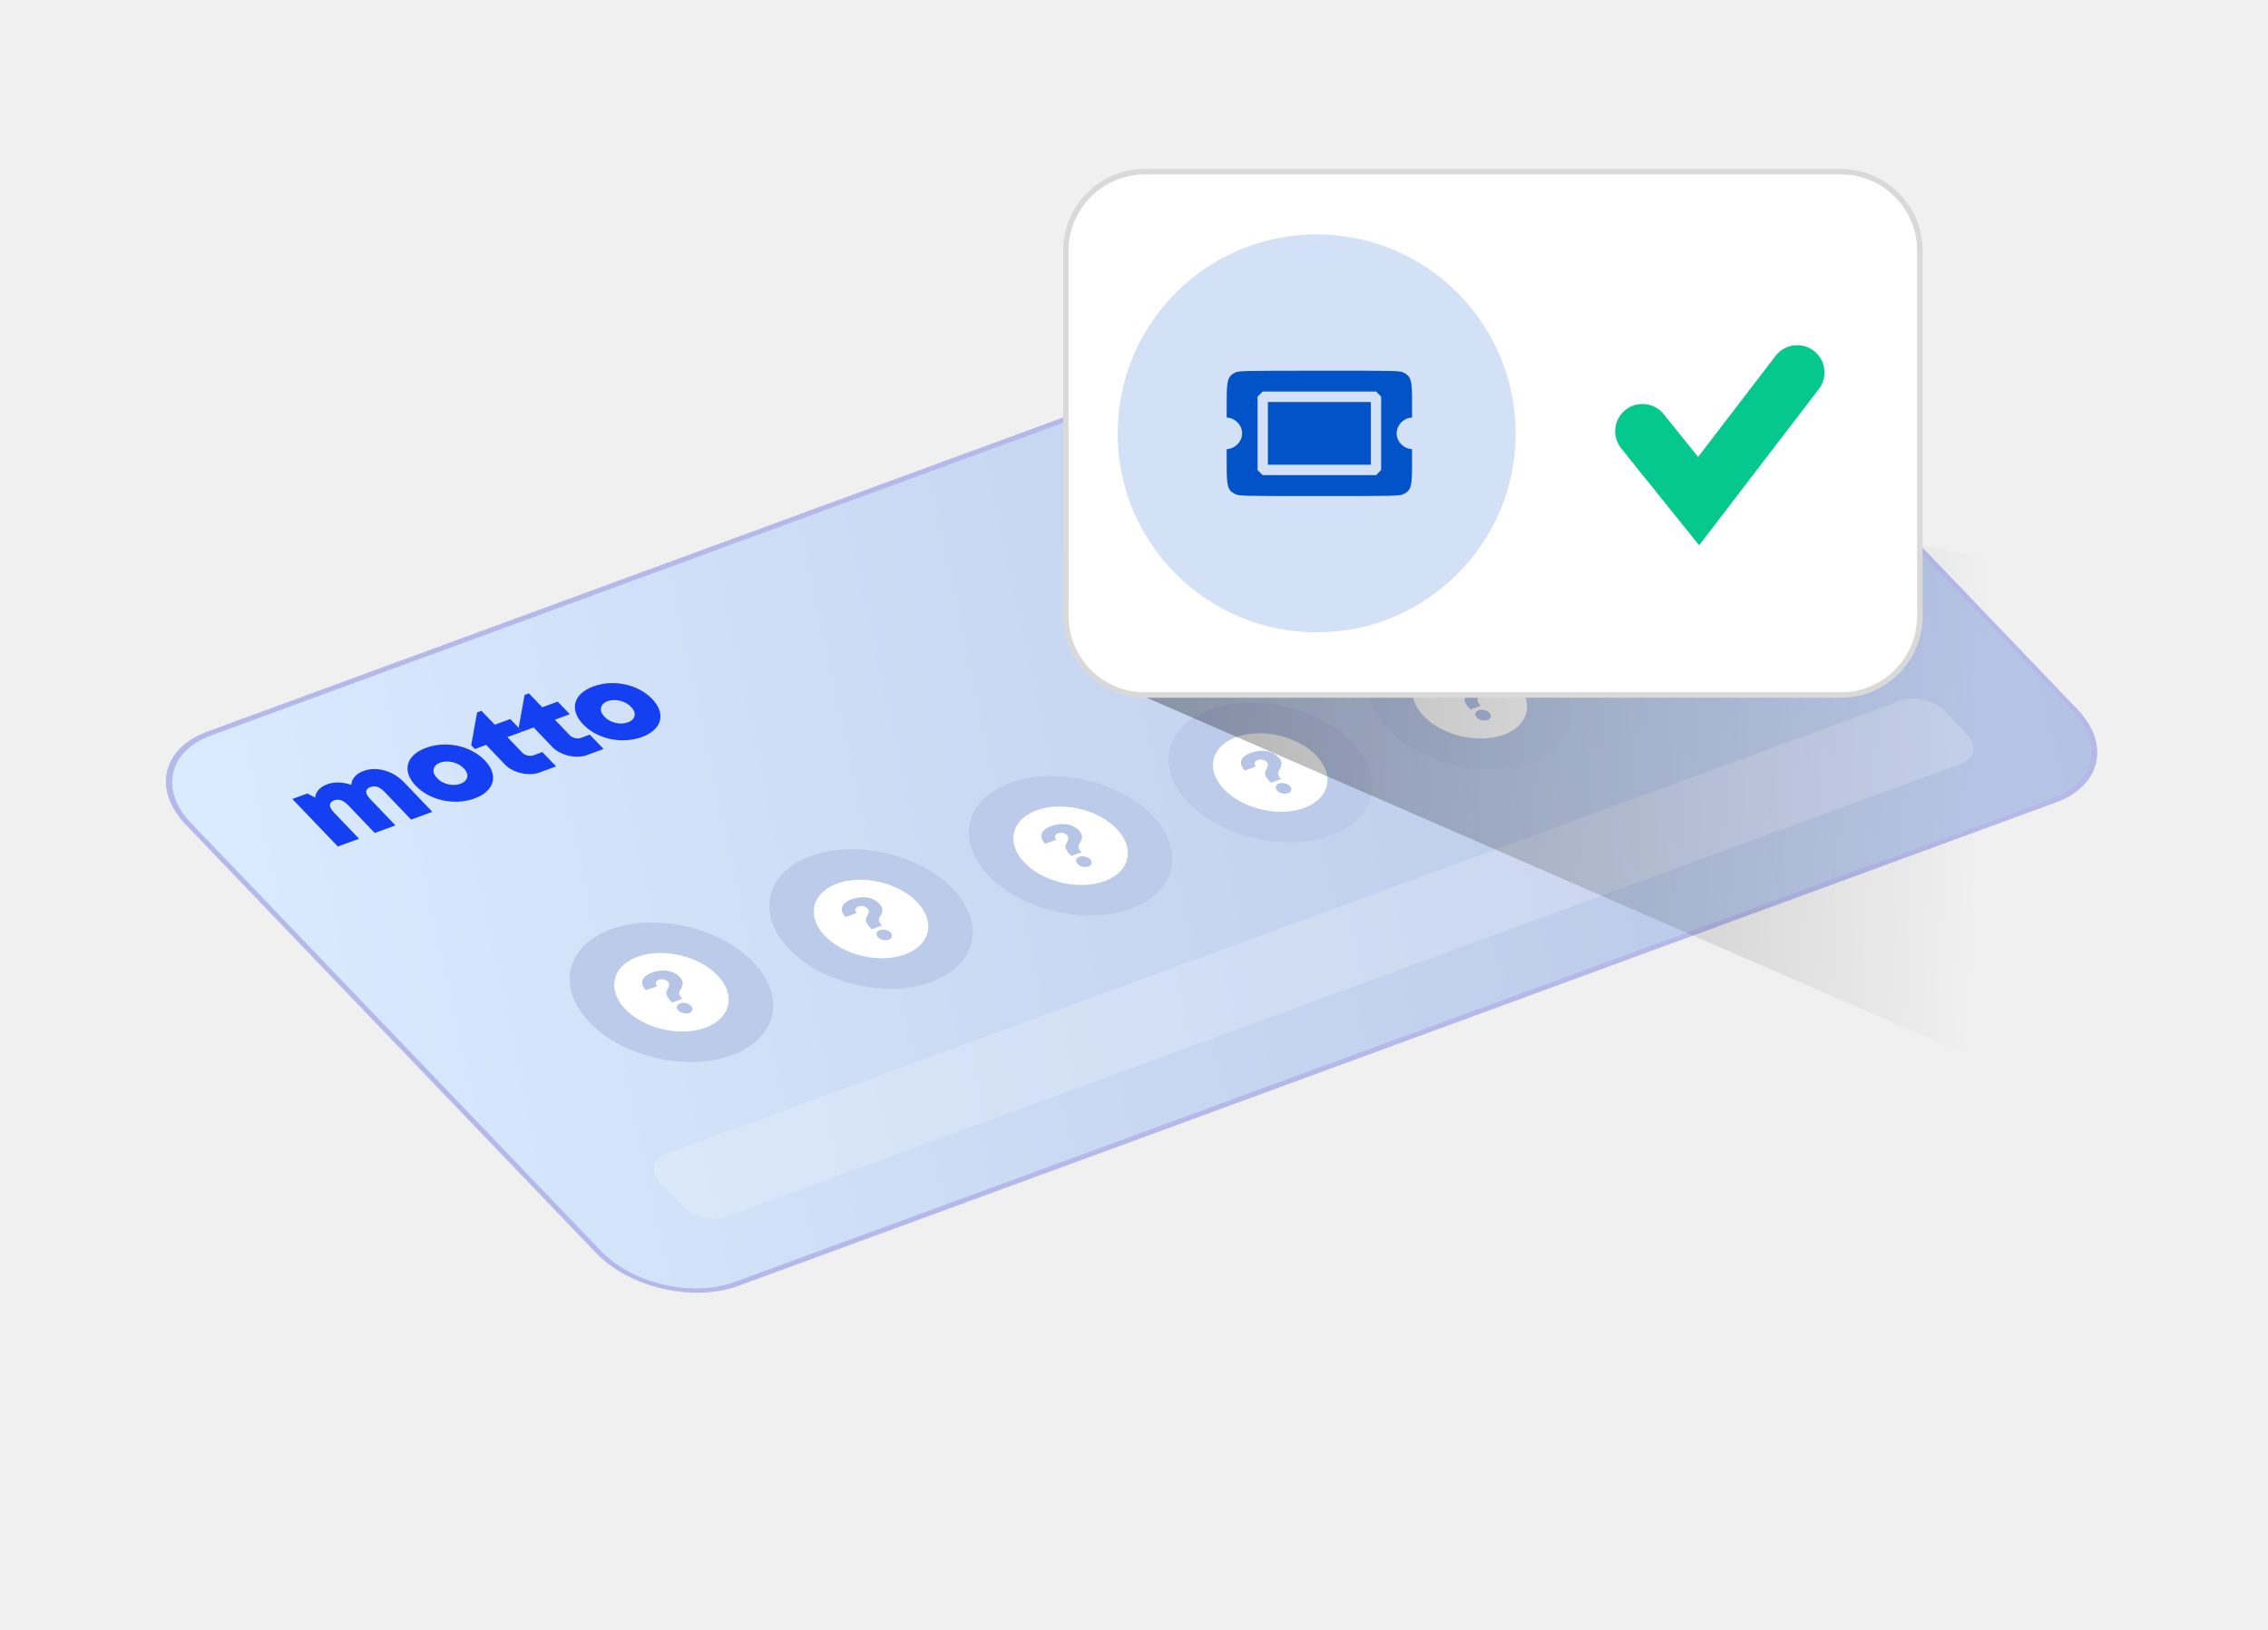
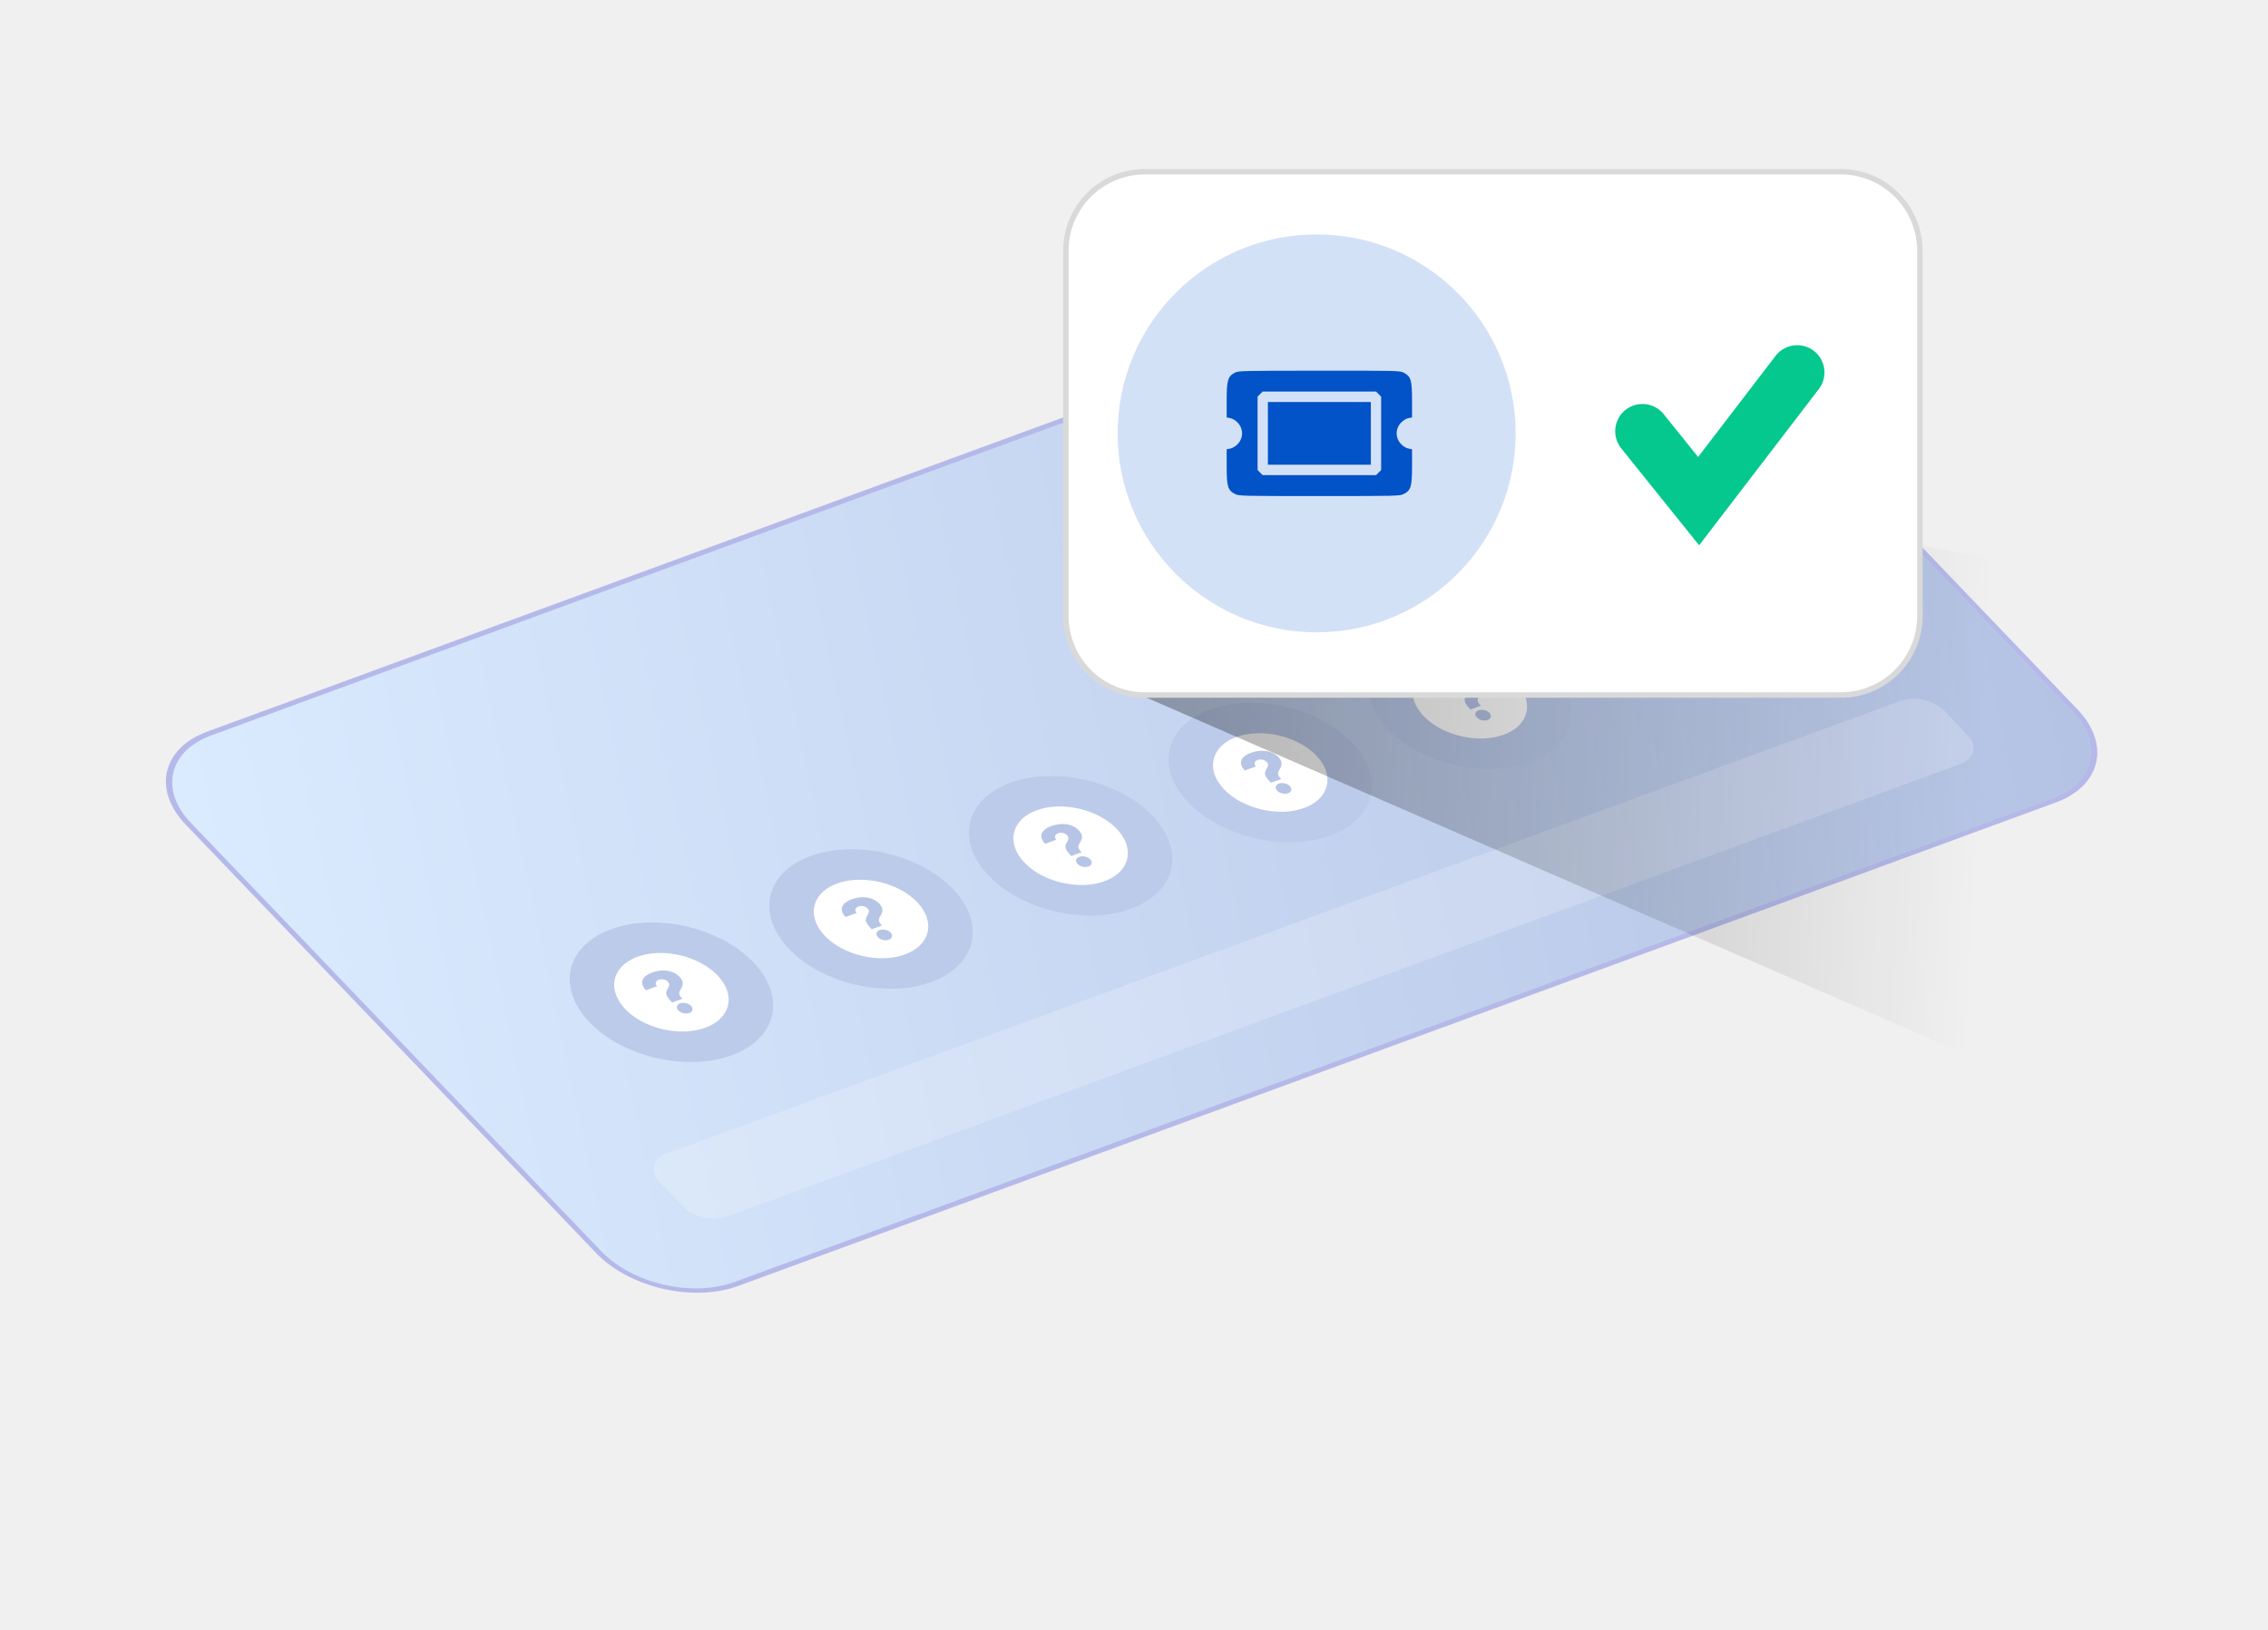
<svg xmlns="http://www.w3.org/2000/svg" width="416" height="299" viewBox="0 0 416 299" fill="none">
  <g clip-path="url(#clip0_28_1104)">
    <g clip-path="url(#clip1_28_1104)">
      <rect width="289.423" height="140.803" rx="16" transform="matrix(0.938764 -0.344561 0.691712 0.722173 23 139.724)" fill="url(#paint0_linear_28_1104)" />
      <rect x="5.707" y="1.322" width="25" height="25" rx="12.5" transform="matrix(0.938764 -0.344561 0.691712 0.722173 96.4982 178.317)" fill="white" stroke="#BCCBEA" stroke-width="7" />
      <path d="M123.148 183.771C122.779 183.386 122.522 183.06 122.376 182.793C122.232 182.521 122.171 182.286 122.194 182.086C122.216 181.886 122.3 181.671 122.443 181.441C122.618 181.158 122.718 180.913 122.743 180.703C122.772 180.492 122.691 180.287 122.498 180.086C122.294 179.872 122.033 179.736 121.718 179.678C121.399 179.617 121.099 179.639 120.816 179.742C120.632 179.81 120.493 179.906 120.398 180.03C120.299 180.15 120.259 180.289 120.277 180.447C120.292 180.602 120.373 180.759 120.521 180.919L118.48 181.668C118.041 181.197 117.808 180.755 117.783 180.342C117.758 179.924 117.907 179.554 118.228 179.231C118.546 178.905 118.994 178.637 119.571 178.425C120.196 178.195 120.823 178.068 121.451 178.042C122.084 178.014 122.675 178.097 123.225 178.291C123.78 178.484 124.252 178.784 124.643 179.192C125.018 179.584 125.214 179.963 125.231 180.331C125.248 180.698 125.127 181.074 124.87 181.457C124.733 181.659 124.644 181.843 124.601 182.01C124.56 182.172 124.572 182.338 124.638 182.51C124.704 182.681 124.836 182.871 125.035 183.078L125.167 183.216L123.281 183.909L123.148 183.771ZM126.441 185.832C126.231 185.909 125.999 185.941 125.743 185.927C125.488 185.914 125.243 185.858 125.008 185.757C124.772 185.657 124.578 185.523 124.425 185.357C124.269 185.201 124.178 185.036 124.152 184.864C124.125 184.691 124.164 184.532 124.268 184.387C124.372 184.242 124.529 184.131 124.738 184.054C124.939 183.981 125.166 183.951 125.417 183.966C125.672 183.979 125.918 184.033 126.154 184.129C126.394 184.223 126.592 184.348 126.748 184.504C126.901 184.671 126.991 184.842 127.016 185.02C127.038 185.194 126.999 185.355 126.898 185.504C126.794 185.648 126.642 185.758 126.441 185.832Z" fill="#B6C5E6" />
      <rect x="5.707" y="1.322" width="25" height="25" rx="12.5" transform="matrix(0.938764 -0.344561 0.691712 0.722173 133.11 164.879)" fill="white" stroke="#BCCBEA" stroke-width="7" />
      <path d="M159.76 170.333C159.391 169.948 159.134 169.622 158.988 169.355C158.844 169.083 158.783 168.848 158.806 168.648C158.828 168.448 158.911 168.233 159.055 168.003C159.23 167.72 159.33 167.475 159.355 167.265C159.384 167.054 159.303 166.849 159.11 166.648C158.905 166.434 158.645 166.298 158.33 166.24C158.011 166.179 157.711 166.201 157.428 166.304C157.244 166.372 157.105 166.468 157.009 166.592C156.911 166.712 156.871 166.851 156.889 167.009C156.904 167.164 156.985 167.321 157.132 167.481L155.092 168.23C154.653 167.759 154.42 167.317 154.395 166.904C154.37 166.486 154.518 166.116 154.84 165.793C155.158 165.467 155.606 165.199 156.183 164.987C156.808 164.757 157.434 164.63 158.063 164.604C158.696 164.576 159.287 164.659 159.837 164.853C160.391 165.046 160.864 165.346 161.255 165.754C161.63 166.146 161.826 166.525 161.843 166.893C161.859 167.26 161.739 167.636 161.482 168.019C161.345 168.221 161.256 168.405 161.213 168.572C161.172 168.734 161.184 168.9 161.25 169.072C161.316 169.243 161.448 169.433 161.647 169.64L161.779 169.778L159.892 170.471L159.76 170.333ZM163.052 172.394C162.843 172.471 162.61 172.503 162.355 172.489C162.1 172.476 161.854 172.42 161.619 172.319C161.384 172.219 161.19 172.085 161.037 171.919C160.881 171.763 160.79 171.598 160.763 171.426C160.737 171.253 160.776 171.094 160.88 170.949C160.984 170.804 161.141 170.693 161.35 170.616C161.551 170.543 161.777 170.513 162.028 170.528C162.284 170.541 162.53 170.595 162.766 170.691C163.006 170.785 163.204 170.91 163.36 171.066C163.513 171.233 163.603 171.404 163.628 171.582C163.65 171.756 163.611 171.917 163.51 172.066C163.406 172.21 163.254 172.32 163.052 172.394Z" fill="#B6C5E6" />
      <rect x="5.707" y="1.322" width="25" height="25" rx="12.5" transform="matrix(0.938764 -0.344561 0.691712 0.722173 169.722 151.441)" fill="white" stroke="#BCCBEA" stroke-width="7" />
      <path d="M196.372 156.895C196.003 156.51 195.746 156.184 195.6 155.917C195.456 155.645 195.395 155.41 195.417 155.21C195.44 155.011 195.523 154.795 195.667 154.565C195.842 154.283 195.942 154.037 195.967 153.828C195.996 153.617 195.914 153.411 195.722 153.21C195.517 152.996 195.257 152.86 194.942 152.803C194.623 152.742 194.322 152.763 194.04 152.867C193.856 152.934 193.716 153.03 193.621 153.154C193.523 153.274 193.483 153.414 193.501 153.572C193.516 153.726 193.597 153.883 193.744 154.043L191.703 154.792C191.264 154.321 191.032 153.88 191.006 153.466C190.982 153.048 191.13 152.678 191.452 152.356C191.77 152.03 192.218 151.761 192.795 151.549C193.42 151.32 194.046 151.192 194.675 151.166C195.307 151.138 195.899 151.221 196.449 151.415C197.003 151.608 197.476 151.908 197.867 152.316C198.242 152.708 198.438 153.087 198.454 153.455C198.471 153.822 198.351 154.198 198.094 154.581C197.957 154.783 197.867 154.967 197.825 155.134C197.783 155.296 197.796 155.463 197.862 155.634C197.928 155.806 198.06 155.995 198.259 156.202L198.391 156.341L196.504 157.033L196.372 156.895ZM199.664 158.956C199.455 159.033 199.222 159.065 198.967 159.052C198.711 159.039 198.466 158.982 198.231 158.881C197.996 158.781 197.802 158.647 197.649 158.481C197.493 158.325 197.402 158.16 197.375 157.988C197.349 157.815 197.387 157.656 197.492 157.511C197.596 157.367 197.752 157.256 197.962 157.179C198.163 157.105 198.389 157.075 198.64 157.09C198.896 157.103 199.141 157.157 199.378 157.253C199.618 157.347 199.816 157.472 199.972 157.629C200.125 157.795 200.214 157.967 200.24 158.144C200.262 158.318 200.223 158.48 200.122 158.628C200.018 158.773 199.865 158.882 199.664 158.956Z" fill="#B6C5E6" />
      <rect x="5.707" y="1.322" width="25" height="25" rx="12.5" transform="matrix(0.938764 -0.344561 0.691712 0.722173 206.334 138.003)" fill="white" stroke="#BCCBEA" stroke-width="7" />
      <path d="M232.984 143.457C232.615 143.072 232.358 142.746 232.212 142.479C232.067 142.207 232.006 141.972 232.029 141.772C232.052 141.573 232.135 141.357 232.278 141.127C232.453 140.845 232.553 140.599 232.578 140.39C232.608 140.179 232.526 139.973 232.334 139.772C232.129 139.558 231.869 139.422 231.553 139.365C231.235 139.304 230.934 139.325 230.652 139.429C230.468 139.496 230.328 139.592 230.233 139.716C230.135 139.836 230.095 139.976 230.113 140.134C230.128 140.288 230.209 140.445 230.356 140.605L228.315 141.354C227.876 140.883 227.644 140.442 227.618 140.028C227.594 139.61 227.742 139.24 228.063 138.918C228.381 138.592 228.829 138.323 229.407 138.111C230.032 137.882 230.658 137.754 231.287 137.728C231.919 137.7 232.511 137.783 233.061 137.977C233.615 138.17 234.088 138.47 234.479 138.878C234.854 139.27 235.05 139.649 235.066 140.017C235.083 140.384 234.963 140.76 234.706 141.144C234.569 141.345 234.479 141.529 234.437 141.696C234.395 141.858 234.408 142.025 234.474 142.196C234.539 142.368 234.672 142.557 234.87 142.764L235.003 142.903L233.116 143.595L232.984 143.457ZM236.276 145.518C236.066 145.595 235.834 145.627 235.579 145.614C235.323 145.601 235.078 145.544 234.843 145.443C234.608 145.343 234.414 145.21 234.26 145.043C234.105 144.887 234.014 144.722 233.987 144.55C233.961 144.377 233.999 144.218 234.103 144.073C234.207 143.929 234.364 143.818 234.574 143.741C234.775 143.667 235.001 143.637 235.252 143.652C235.507 143.665 235.753 143.719 235.989 143.815C236.23 143.909 236.428 144.034 236.583 144.191C236.737 144.357 236.826 144.529 236.852 144.706C236.874 144.88 236.835 145.042 236.734 145.19C236.63 145.335 236.477 145.444 236.276 145.518Z" fill="#B6C5E6" />
      <rect x="5.707" y="1.322" width="25" height="25" rx="12.5" transform="matrix(0.938764 -0.344561 0.691712 0.722173 242.945 124.566)" fill="white" stroke="#BCCBEA" stroke-width="7" />
      <path d="M269.595 130.019C269.227 129.634 268.969 129.308 268.824 129.041C268.679 128.77 268.618 128.534 268.641 128.334C268.664 128.135 268.747 127.92 268.89 127.689C269.065 127.407 269.165 127.161 269.19 126.952C269.219 126.741 269.138 126.535 268.946 126.334C268.741 126.12 268.48 125.985 268.165 125.927C267.846 125.866 267.546 125.887 267.264 125.991C267.08 126.058 266.94 126.154 266.845 126.278C266.746 126.399 266.706 126.538 266.724 126.696C266.74 126.85 266.821 127.008 266.968 127.167L264.927 127.916C264.488 127.446 264.256 127.004 264.23 126.591C264.205 126.173 264.354 125.802 264.675 125.48C264.993 125.154 265.441 124.885 266.019 124.673C266.643 124.444 267.27 124.316 267.898 124.29C268.531 124.262 269.122 124.346 269.672 124.54C270.227 124.732 270.699 125.032 271.09 125.44C271.465 125.832 271.661 126.212 271.678 126.579C271.695 126.947 271.574 127.322 271.317 127.706C271.181 127.907 271.091 128.091 271.048 128.258C271.007 128.42 271.019 128.587 271.085 128.758C271.151 128.93 271.283 129.119 271.482 129.327L271.614 129.465L269.728 130.157L269.595 130.019ZM272.888 132.08C272.678 132.157 272.446 132.189 272.19 132.176C271.935 132.163 271.69 132.106 271.455 132.006C271.22 131.905 271.025 131.772 270.872 131.606C270.716 131.449 270.625 131.285 270.599 131.112C270.572 130.939 270.611 130.781 270.715 130.636C270.819 130.491 270.976 130.38 271.186 130.303C271.387 130.229 271.613 130.2 271.864 130.214C272.119 130.227 272.365 130.282 272.601 130.377C272.842 130.471 273.04 130.597 273.195 130.753C273.348 130.919 273.438 131.091 273.463 131.268C273.486 131.443 273.446 131.604 273.345 131.752C273.241 131.897 273.089 132.006 272.888 132.08Z" fill="#B6C5E6" />
      <rect x="5.707" y="1.322" width="25" height="25" rx="12.5" transform="matrix(0.938764 -0.344561 0.691712 0.722173 279.557 111.128)" fill="white" stroke="#BCCBEA" stroke-width="7" />
      <path d="M306.207 116.581C305.838 116.196 305.581 115.87 305.435 115.603C305.291 115.332 305.23 115.096 305.253 114.896C305.275 114.697 305.359 114.482 305.502 114.251C305.677 113.969 305.777 113.723 305.802 113.514C305.831 113.303 305.75 113.097 305.557 112.896C305.352 112.682 305.092 112.547 304.777 112.489C304.458 112.428 304.158 112.449 303.875 112.553C303.691 112.62 303.552 112.716 303.457 112.84C303.358 112.961 303.318 113.1 303.336 113.258C303.351 113.412 303.432 113.57 303.579 113.729L301.539 114.478C301.1 114.008 300.867 113.566 300.842 113.153C300.817 112.735 300.966 112.364 301.287 112.042C301.605 111.716 302.053 111.447 302.63 111.235C303.255 111.006 303.882 110.878 304.51 110.852C305.143 110.824 305.734 110.908 306.284 111.102C306.839 111.294 307.311 111.594 307.702 112.002C308.077 112.394 308.273 112.774 308.29 113.141C308.306 113.509 308.186 113.884 307.929 114.268C307.792 114.469 307.703 114.653 307.66 114.82C307.619 114.982 307.631 115.149 307.697 115.32C307.763 115.492 307.895 115.681 308.094 115.889L308.226 116.027L306.34 116.719L306.207 116.581ZM309.5 118.642C309.29 118.719 309.057 118.751 308.802 118.738C308.547 118.725 308.302 118.668 308.067 118.568C307.831 118.467 307.637 118.334 307.484 118.168C307.328 118.011 307.237 117.847 307.211 117.674C307.184 117.501 307.223 117.343 307.327 117.198C307.431 117.053 307.588 116.942 307.797 116.865C307.998 116.791 308.224 116.762 308.476 116.776C308.731 116.789 308.977 116.844 309.213 116.939C309.453 117.033 309.651 117.159 309.807 117.315C309.96 117.481 310.05 117.653 310.075 117.83C310.097 118.005 310.058 118.166 309.957 118.314C309.853 118.459 309.701 118.568 309.5 118.642Z" fill="#B6C5E6" />
      <rect width="83" height="16" rx="5" transform="matrix(0.938764 -0.344561 0.691712 0.722173 214.458 91.9011)" fill="white" fill-opacity="0.2" />
      <rect width="251" height="16" rx="5" transform="matrix(0.938764 -0.344561 0.691712 0.722173 117.617 213.338)" fill="white" fill-opacity="0.2" />
-       <path d="M74.065 143.461L79.303 148.93L75.412 150.359L70.529 145.261C69.659 144.352 68.802 144.07 67.975 144.374C66.905 144.767 66.9 145.536 67.952 146.634L72.531 151.415L68.74 152.806L63.858 147.709C63.012 146.826 62.134 146.517 61.319 146.816C60.264 147.203 60.244 147.998 61.282 149.081L65.861 153.862L61.969 155.29L53.619 146.573L56.356 145.568L57.808 146.302C57.858 145.781 58.077 145.297 58.449 144.881C58.822 144.466 59.34 144.129 59.967 143.895C60.591 143.65 61.327 143.53 62.108 143.546C62.889 143.563 63.689 143.716 64.435 143.99C64.464 143.435 64.681 142.917 65.069 142.474C65.457 142.031 66.006 141.675 66.675 141.433C69.096 140.544 72.093 141.411 74.06 143.464" fill="#1540F2" />
-       <path d="M76.262 144.153C73.673 141.45 74.463 138.536 78.148 137.183C81.833 135.831 86.344 136.8 88.933 139.503C91.521 142.205 90.72 145.126 87.047 146.474C83.374 147.822 78.843 146.847 76.262 144.153ZM84.463 143.776C84.799 143.662 85.083 143.495 85.296 143.287C85.509 143.079 85.647 142.833 85.701 142.566C85.755 142.298 85.723 142.015 85.609 141.734C85.494 141.454 85.299 141.181 85.035 140.935C84.803 140.68 84.507 140.45 84.165 140.259C83.822 140.068 83.439 139.92 83.039 139.823C82.639 139.726 82.23 139.682 81.836 139.694C81.442 139.707 81.071 139.775 80.745 139.894C80.419 140.014 80.144 140.183 79.938 140.391C79.731 140.599 79.597 140.842 79.542 141.106C79.488 141.37 79.515 141.649 79.621 141.927C79.727 142.205 79.911 142.476 80.161 142.724C80.384 142.985 80.676 143.222 81.019 143.419C81.362 143.616 81.748 143.769 82.153 143.868C82.558 143.967 82.972 144.01 83.37 143.994C83.767 143.978 84.14 143.904 84.463 143.776Z" fill="#1540F2" />
-       <path d="M99.477 137.965L101.996 140.595L99.319 141.578C98.812 141.812 98.213 141.955 97.565 141.998C96.917 142.041 96.235 141.982 95.568 141.826C94.9 141.669 94.263 141.419 93.702 141.092C93.14 140.766 92.667 140.371 92.316 139.936L89.168 136.65L87.1 137.409L86.428 136.707L87.509 130.688L88.309 130.394L90.751 132.943L93.59 131.902L95.805 134.214L93.064 135.22L95.722 137.995C95.836 138.136 95.99 138.263 96.173 138.369C96.356 138.474 96.562 138.554 96.779 138.604C96.996 138.654 97.216 138.671 97.426 138.656C97.635 138.641 97.828 138.593 97.99 138.515L99.477 137.965Z" fill="#1540F2" />
-       <path d="M108.185 134.769L110.705 137.399L108.027 138.382C107.52 138.616 106.921 138.759 106.273 138.802C105.625 138.845 104.944 138.786 104.276 138.629C103.609 138.473 102.972 138.222 102.41 137.896C101.848 137.57 101.375 137.175 101.024 136.74L97.877 133.453L95.808 134.212L95.137 133.511L96.214 127.493L97.013 127.199L99.455 129.749L102.294 128.707L104.509 131.019L101.768 132.025L104.426 134.8C104.541 134.94 104.695 135.067 104.878 135.172C105.06 135.277 105.267 135.356 105.483 135.406C105.699 135.455 105.919 135.473 106.128 135.457C106.337 135.442 106.529 135.394 106.691 135.317L108.185 134.769Z" fill="#1540F2" />
-       <path d="M106.959 132.887C104.37 130.183 105.16 127.269 108.844 125.916C112.529 124.564 117.041 125.534 119.629 128.236C122.218 130.938 121.416 133.859 117.744 135.207C114.071 136.555 109.539 135.581 106.959 132.887ZM115.159 132.51C115.496 132.395 115.78 132.229 115.993 132.02C116.206 131.812 116.344 131.566 116.398 131.299C116.451 131.031 116.42 130.748 116.305 130.468C116.191 130.187 115.995 129.914 115.731 129.668C115.5 129.413 115.204 129.183 114.861 128.992C114.518 128.801 114.136 128.653 113.736 128.556C113.336 128.459 112.926 128.415 112.532 128.428C112.138 128.44 111.767 128.508 111.441 128.627C111.115 128.747 110.841 128.916 110.634 129.124C110.428 129.332 110.293 129.575 110.239 129.839C110.184 130.103 110.211 130.382 110.317 130.66C110.424 130.938 110.607 131.209 110.857 131.457C111.08 131.718 111.373 131.955 111.716 132.152C112.059 132.349 112.445 132.502 112.849 132.601C113.254 132.7 113.668 132.743 114.066 132.727C114.464 132.712 114.836 132.637 115.159 132.51Z" fill="#1540F2" />
    </g>
    <rect x="0.815" y="0.189" width="288.423" height="139.803" rx="15.5" transform="matrix(0.938764 -0.344561 0.691712 0.722173 22.9193 140.057)" stroke="white" stroke-opacity="0.96" />
    <rect x="0.815" y="0.189" width="288.423" height="139.803" rx="15.5" transform="matrix(0.938764 -0.344561 0.691712 0.722173 22.9193 140.057)" stroke="#434EC6" stroke-opacity="0.39" />
    <path d="M200.496 123.719L394.7 208.262L418.221 112.785L295.898 89.068L200.496 123.719Z" fill="url(#paint1_linear_28_1104)" />
    <rect x="195" y="31" width="157.645" height="97" rx="15" fill="white" />
    <rect x="195.5" y="31.5" width="156.645" height="96" rx="14.5" stroke="black" stroke-opacity="0.15" />
    <rect x="205" y="43" width="73" height="73" rx="36.5" fill="#D3E1F7" />
    <path fill-rule="evenodd" clip-rule="evenodd" d="M226.466 68.388C225.209 69.062 225 69.782 225 73.428V76.578L225.664 76.704C226.051 76.778 226.599 77.106 226.977 77.49C228.108 78.638 228.108 80.355 226.977 81.503C226.599 81.887 226.051 82.215 225.664 82.289L225 82.415V85.565C225 89.249 225.206 89.941 226.506 90.614C227.234 90.991 227.592 91 242 91C256.408 91 256.766 90.991 257.494 90.614C258.794 89.941 259 89.249 259 85.565V82.415L258.336 82.289C257.949 82.215 257.401 81.887 257.023 81.503C255.892 80.355 255.892 78.638 257.023 77.49C257.401 77.106 257.949 76.778 258.336 76.704L259 76.578V73.428C259 69.744 258.794 69.052 257.494 68.379C256.765 68.002 256.417 67.993 241.96 68.002C227.61 68.01 227.151 68.021 226.466 68.388ZM231.13 72.298L230.667 72.769V79.497V86.224L231.13 86.695L231.594 87.165H242H252.406L252.87 86.695L253.333 86.224V79.497V72.769L252.87 72.298L252.406 71.828H242H231.594L231.13 72.298ZM232.556 79.497V85.248H242H251.444V79.497V73.745H242H232.556V79.497Z" fill="#0252C8" />
    <path d="M301.26 79.111L311.563 91.934L329.645 68.326" stroke="#04C88D" stroke-width="10" stroke-linecap="round" />
  </g>
  <defs>
    <linearGradient id="paint0_linear_28_1104" x1="6.162" y1="5.461" x2="283.129" y2="152.381" gradientUnits="userSpaceOnUse">
      <stop stop-color="#DAEBFF" />
      <stop offset="1" stop-color="#B3C1E3" />
    </linearGradient>
    <linearGradient id="paint1_linear_28_1104" x1="201.005" y1="126.036" x2="364.242" y2="134.372" gradientUnits="userSpaceOnUse">
      <stop stop-opacity="0.33" />
      <stop offset="1" stop-opacity="0" />
    </linearGradient>
    <clipPath id="clip0_28_1104">
      <rect width="416" height="299" fill="white" />
    </clipPath>
    <clipPath id="clip1_28_1104">
      <rect width="289.423" height="140.803" rx="16" transform="matrix(0.938764 -0.344561 0.691712 0.722173 23 139.724)" fill="white" />
    </clipPath>
  </defs>
</svg>
